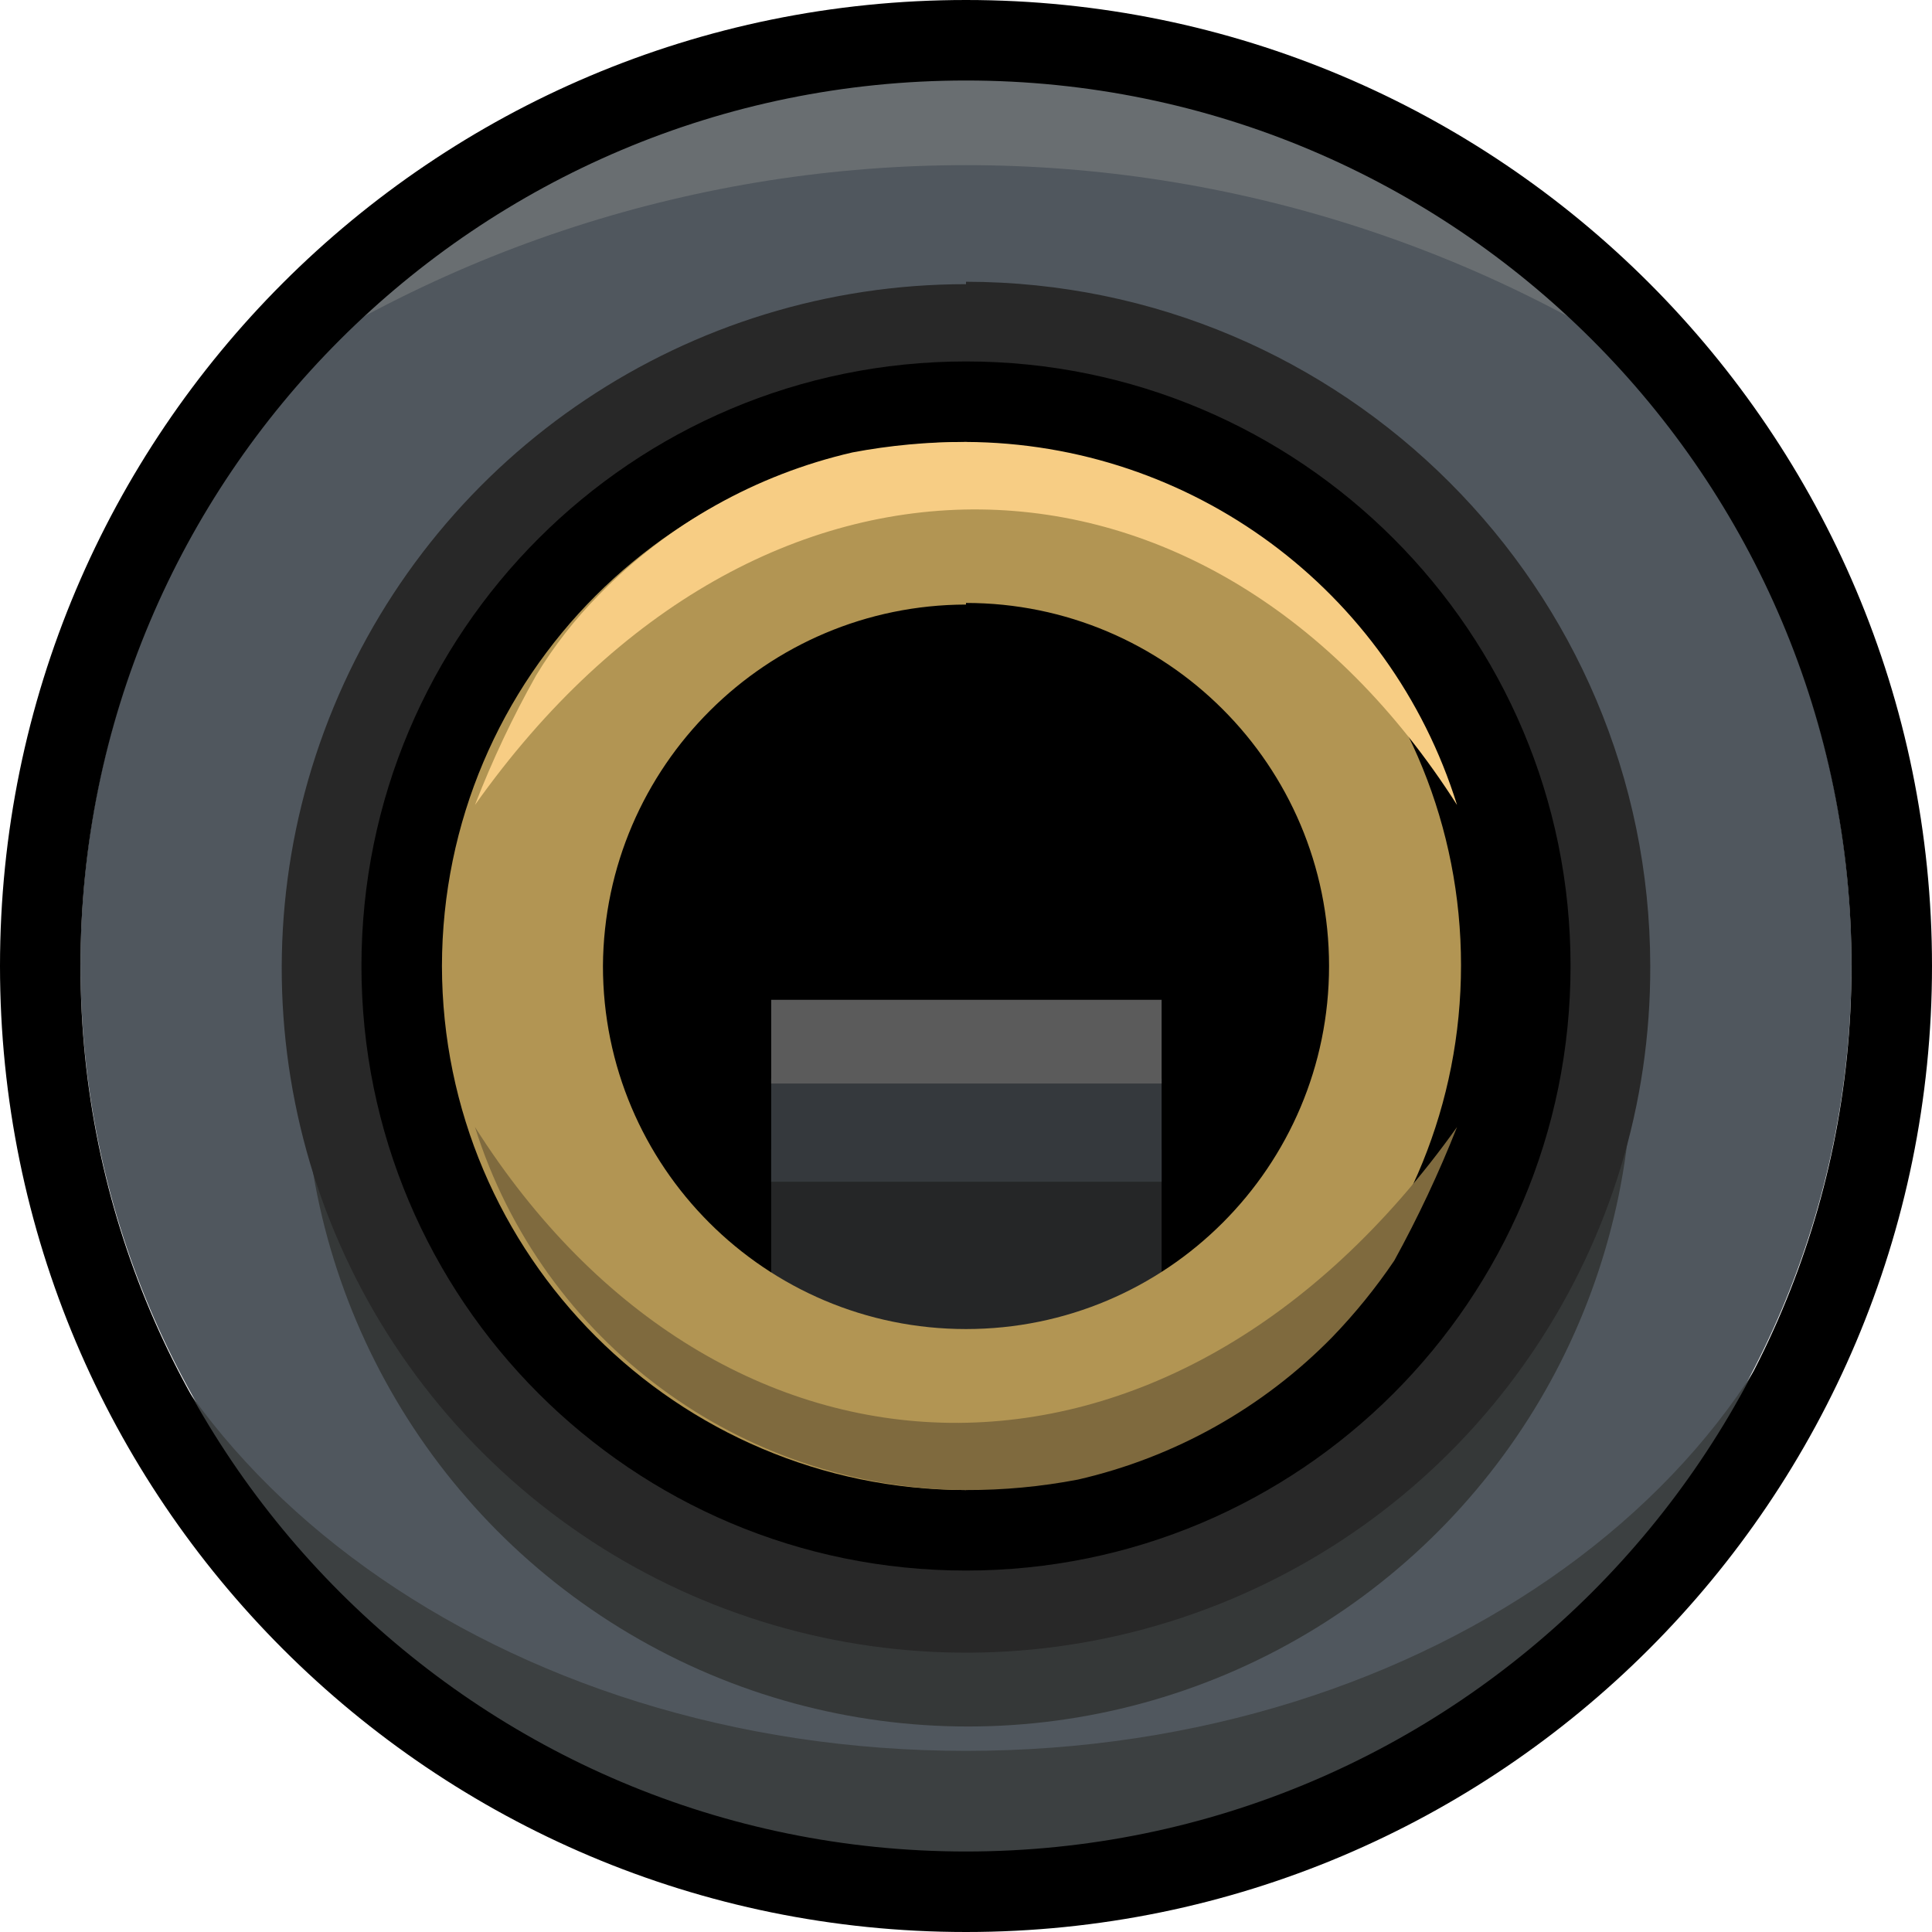
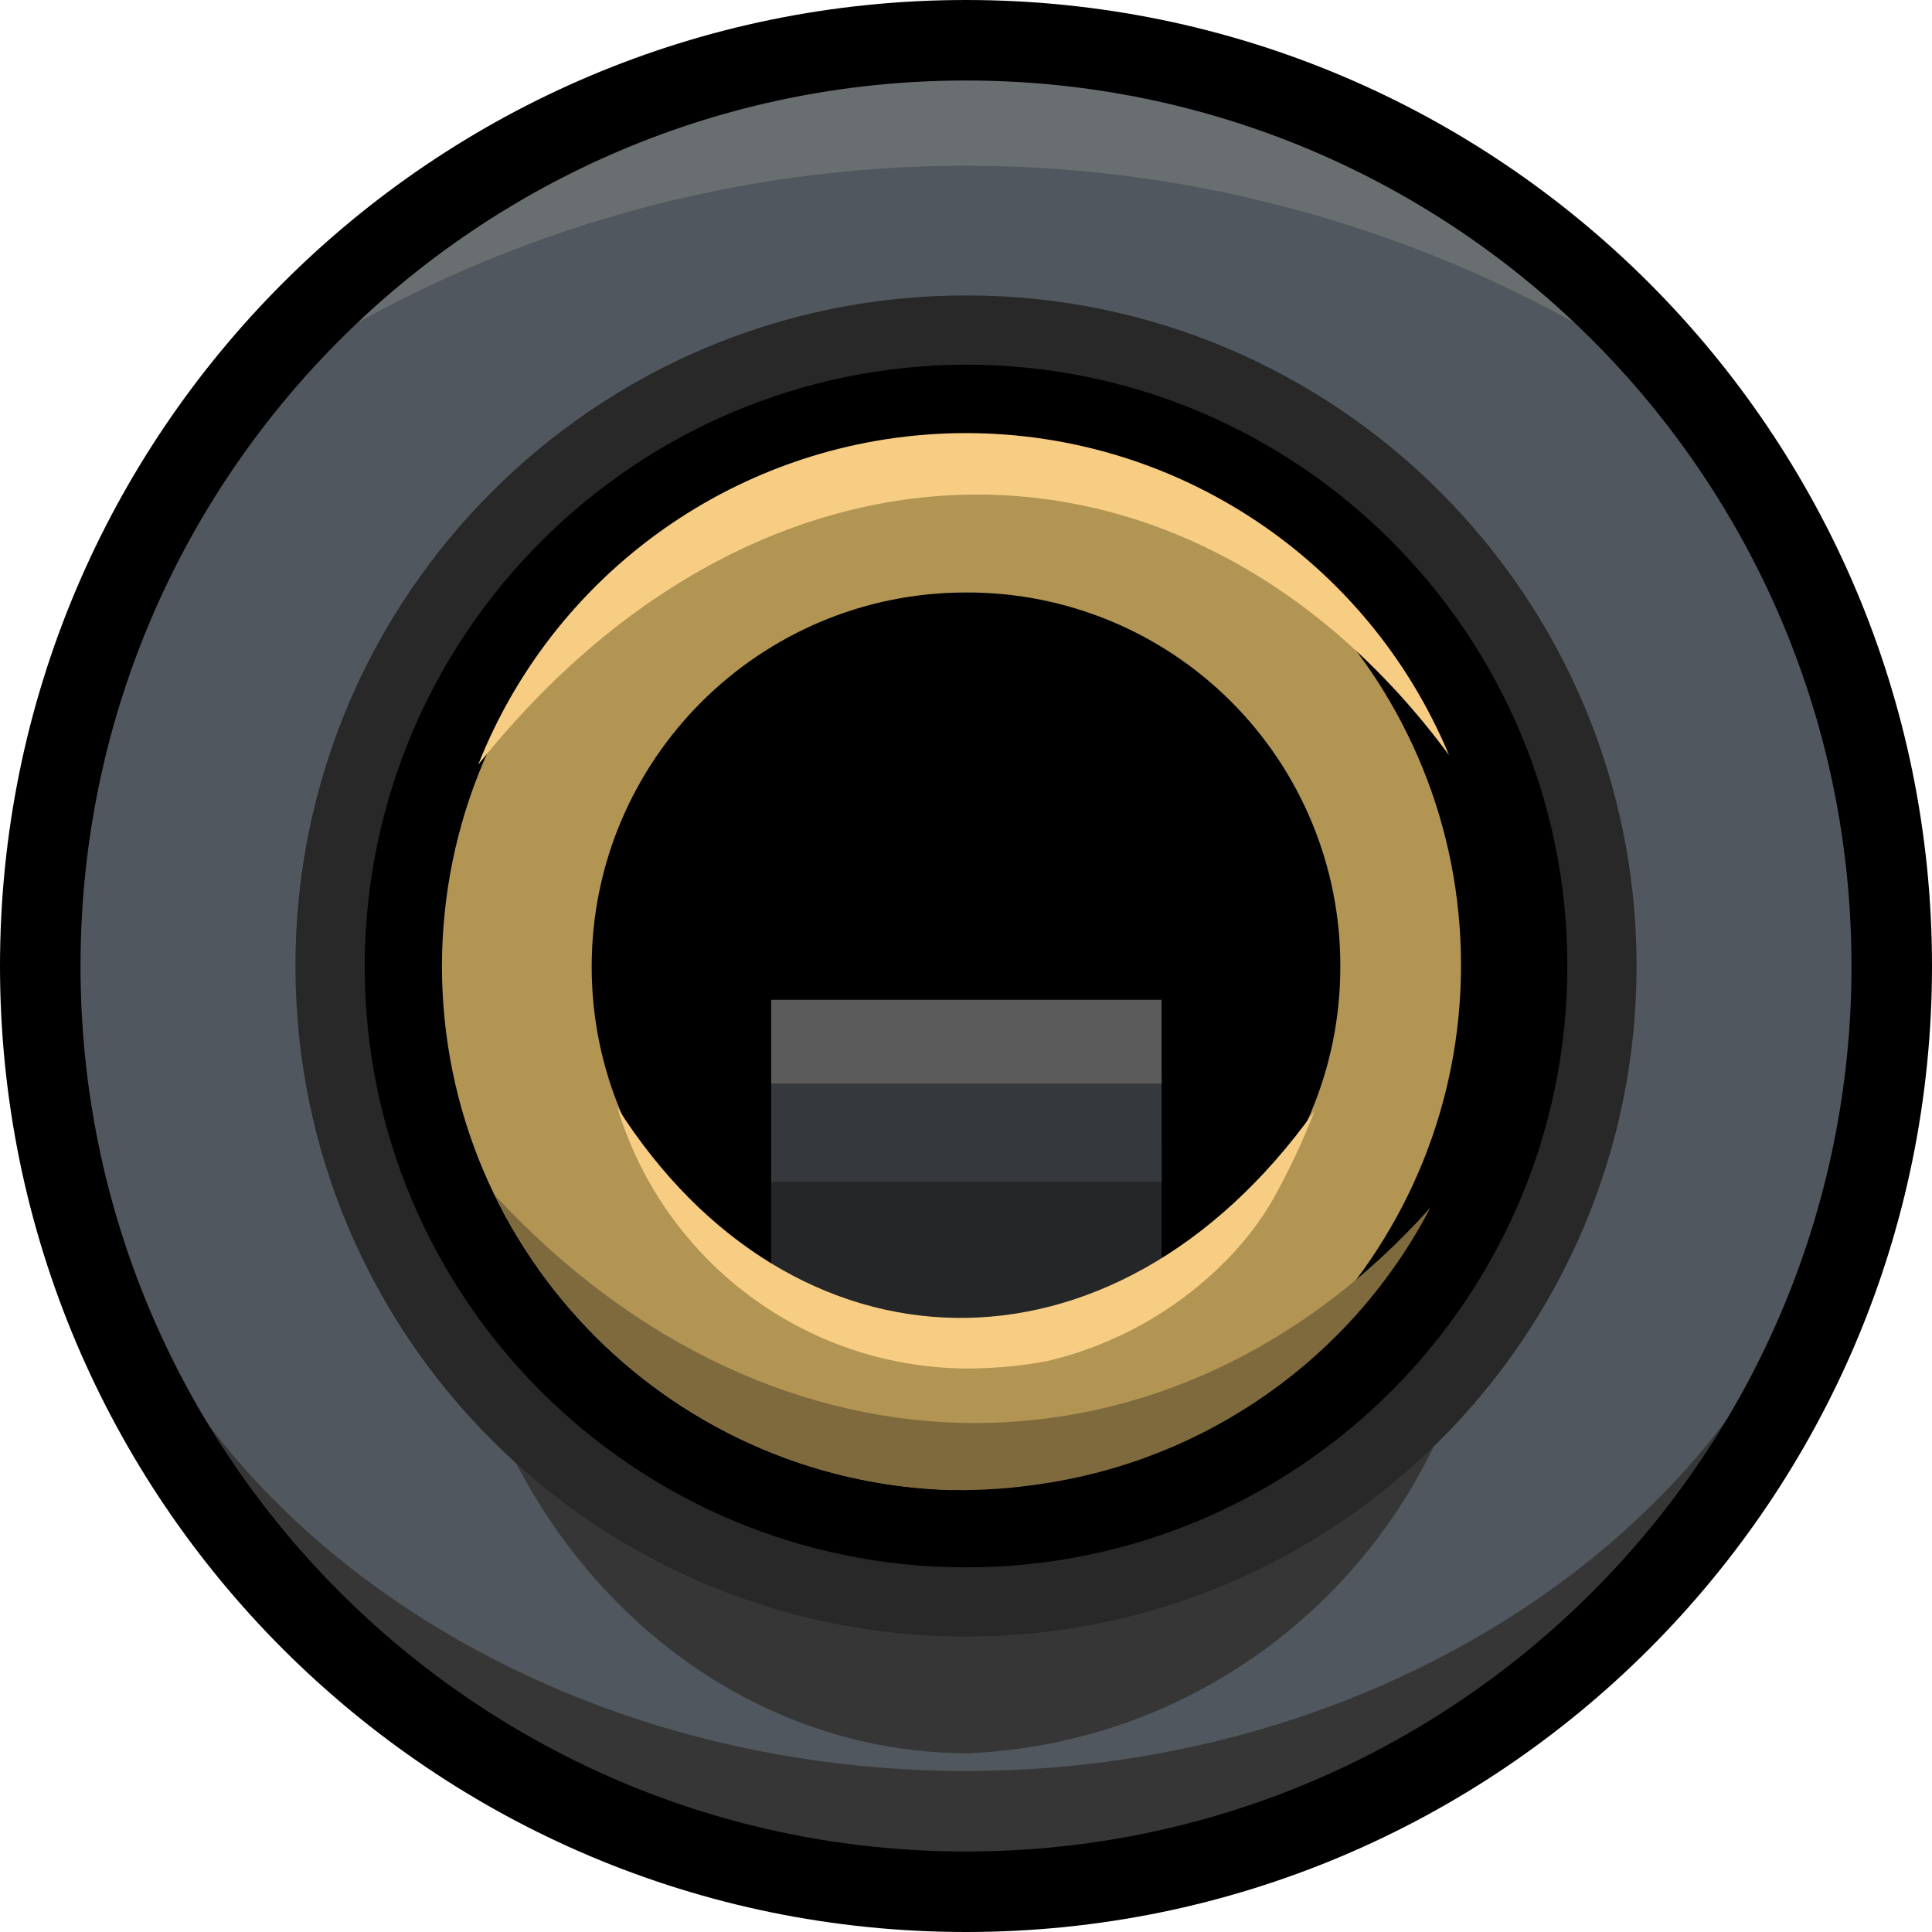
<svg xmlns="http://www.w3.org/2000/svg" width="24" height="24" viewBox="0 0 24 24">
  <g id="Layer_2" data-name="Layer 2">
    <g id="Layer_3" data-name="Layer 3">
      <g>
-         <circle id="circle868" cx="12" cy="11.98" r="11" style="fill: #50575e" />
-         <path id="path870" d="M21.36,5.12A12,12,0,0,0,4.54,3.22a12.19,12.19,0,0,0-1.9,1.9A15.81,15.81,0,0,1,21.36,5.12Z" style="fill: #696e71" />
-         <path id="path872" d="M12,19.73a8.28,8.28,0,0,1-8.22-7.57q0,.38,0,.75a8.25,8.25,0,1,0,16.49,0q0-.37,0-.75A8.26,8.26,0,0,1,12,19.73Z" style="fill: #353838" />
-         <path id="path872-2" data-name="path872" d="M12,21.75c-5.76,0-10.45-3.45-11-7.84a6.49,6.49,0,0,0-.05.77c0,4.77,4.93,8.64,11,8.64s11-3.84,11-8.64a6.49,6.49,0,0,0-.05-.77C22.45,18.3,17.76,21.75,12,21.75Z" style="fill: #3c4041" />
+         <circle id="circle868" cx="12" cy="11.98" r="11.23" style="fill: #50575e" />
+         <path id="path870" d="M21.25,5.09A11.82,11.82,0,0,0,4.63,3.22,11.47,11.47,0,0,0,2.75,5.09,15.63,15.63,0,0,1,21.25,5.09Z" style="fill: #696e71" />
+         <g>
+           <path id="path872" d="M12,19.16c-3.37,0-6.12-1.5-6.41-5,0,.2,0,.41,0,.62,0,3.8,2.88,7,6.44,7a6.74,6.74,0,0,0,6.44-7c0-.21,0-.42,0-.62C18.12,17.66,15.38,19.16,12,19.16Z" style="fill: #363636" />
+           <path id="path872-2" data-name="path872" d="M12,22c-5.76,0-10.45-3.66-10.95-8a6.49,6.49,0,0,0-.05.77c0,4.77,4.92,8.64,11,8.64s11-3.84,11-8.64a6.49,6.49,0,0,0-.05-.77C22.46,18.3,17.76,22,12,22Z" style="fill: #363636" />
+         </g>
        <path id="path884" d="M12,1A11,11,0,1,1,1,12H1A11,11,0,0,1,12,1m0-1A12,12,0,1,0,24,12h0A12,12,0,0,0,12,0Z" />
-         <path id="path876" d="M12,4.53A7.47,7.47,0,1,1,4.53,12h0A7.49,7.49,0,0,1,12,4.53m0-1A8.5,8.5,0,1,0,20.5,12h0A8.51,8.51,0,0,0,12,3.5Z" style="fill: #282828" />
        <path id="path874" d="M12,19.51A7.51,7.51,0,1,1,19.51,12,7.51,7.51,0,0,1,12,19.51Z" />
        <rect id="rect1003" x="9.58" y="14.28" width="4.85" height="2.58" style="fill: #252627" />
        <rect id="rect894" x="9.58" y="13.4" width="4.85" height="1.28" style="fill: #35393d" />
        <rect id="rect890" x="9.58" y="12.42" width="4.85" height="1.04" style="fill: #5b5b5b" />
-         <path d="M12,18.51h0A6.52,6.52,0,0,1,5.49,12,6.52,6.52,0,0,1,12,5.49h0a6.51,6.51,0,0,1,0,13Zm0-11A4.52,4.52,0,0,0,7.49,12,4.51,4.51,0,1,0,12,7.49Z" style="fill: #b29553" />
-         <path id="path38" d="M18.1,10A6.42,6.42,0,0,0,12,5.49a7.47,7.47,0,0,0-1.41.13A6.41,6.41,0,0,0,7.44,7.39a5.38,5.38,0,0,0-.78,1A12.42,12.42,0,0,0,5.9,10h0C9.44,5,15.05,5.21,18.1,10Z" style="fill: #f7cd84" />
-         <path id="path40" d="M5.9,14A6.44,6.44,0,0,0,12,18.51a7.27,7.27,0,0,0,1.39-.13,6.44,6.44,0,0,0,3.16-1.77,7.1,7.1,0,0,0,.77-.95A14.53,14.53,0,0,0,18.1,14h0C14.54,19,8.94,18.8,5.9,14Z" style="fill: #7f6a3e" />
+         <path d="M12,18.51h0A6.51,6.51,0,0,1,5.49,12,6.52,6.52,0,0,1,12,5.49h0a6.51,6.51,0,0,1,0,13ZM12,7.36A4.65,4.65,0,1,0,16.65,12,4.63,4.63,0,0,0,12,7.36Z" style="fill: #b29553" />
+         <path id="path38" d="M7.67,13.76A4.56,4.56,0,0,0,12,17a5.55,5.55,0,0,0,1-.09,4.61,4.61,0,0,0,2.24-1.26,3.85,3.85,0,0,0,.55-.71,8.46,8.46,0,0,0,.54-1.14h0C13.82,17.31,9.83,17.16,7.67,13.76Z" style="fill: #f7cd84" />
+         <g>
+           <path id="path876" d="M12,4.53A7.47,7.47,0,1,1,4.53,12h0A7.49,7.49,0,0,1,12,4.53m0-.86A8.33,8.33,0,1,0,20.33,12h0A8.33,8.33,0,0,0,12,3.67Z" style="fill: #282828" />
+           <path d="M18,9.38a6.5,6.5,0,0,0-6-4h0A6.52,6.52,0,0,0,5.94,9.5C9.53,5,14.83,5.09,18,9.38Z" style="fill: #f7cd84" />
+           <path d="M17.77,15c-3.17,3.55-8.11,3.64-11.62-.15a6.51,6.51,0,0,0,5.63,3.66H12a6.42,6.42,0,0,0,.89-.07A6.51,6.51,0,0,0,17.77,15Z" style="fill: #7f6a3e" />
+         </g>
      </g>
    </g>
  </g>
</svg>
